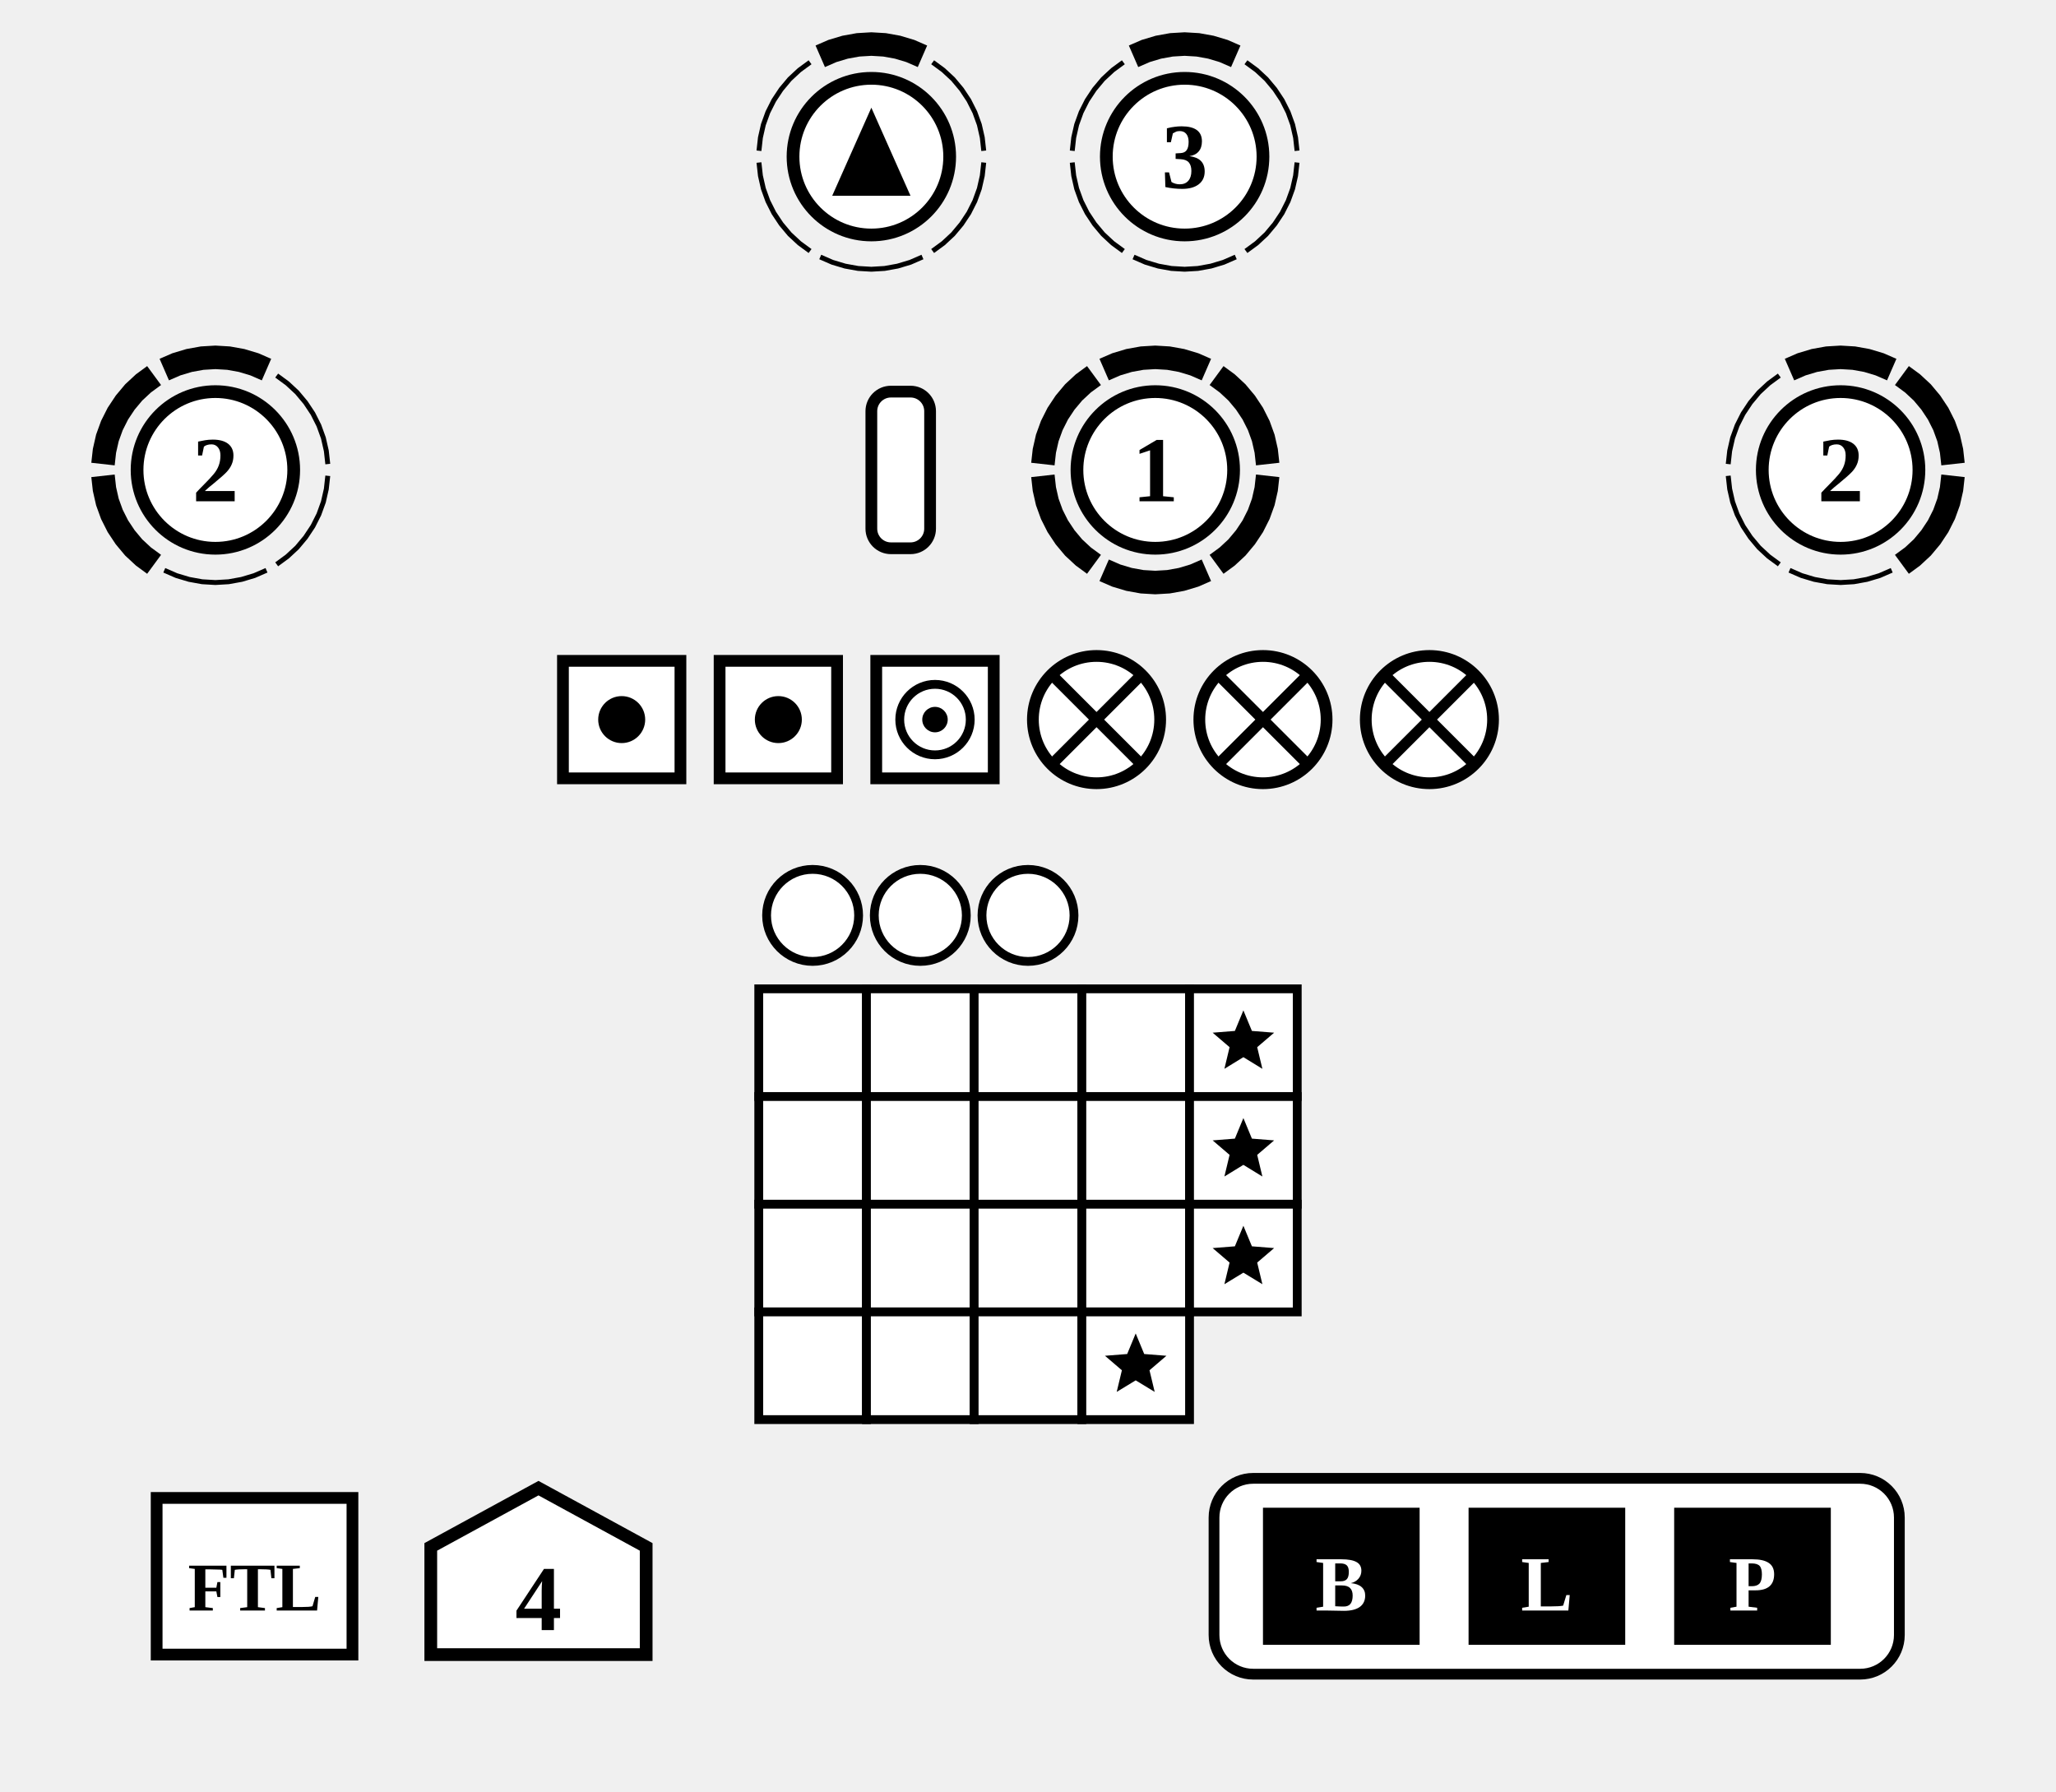
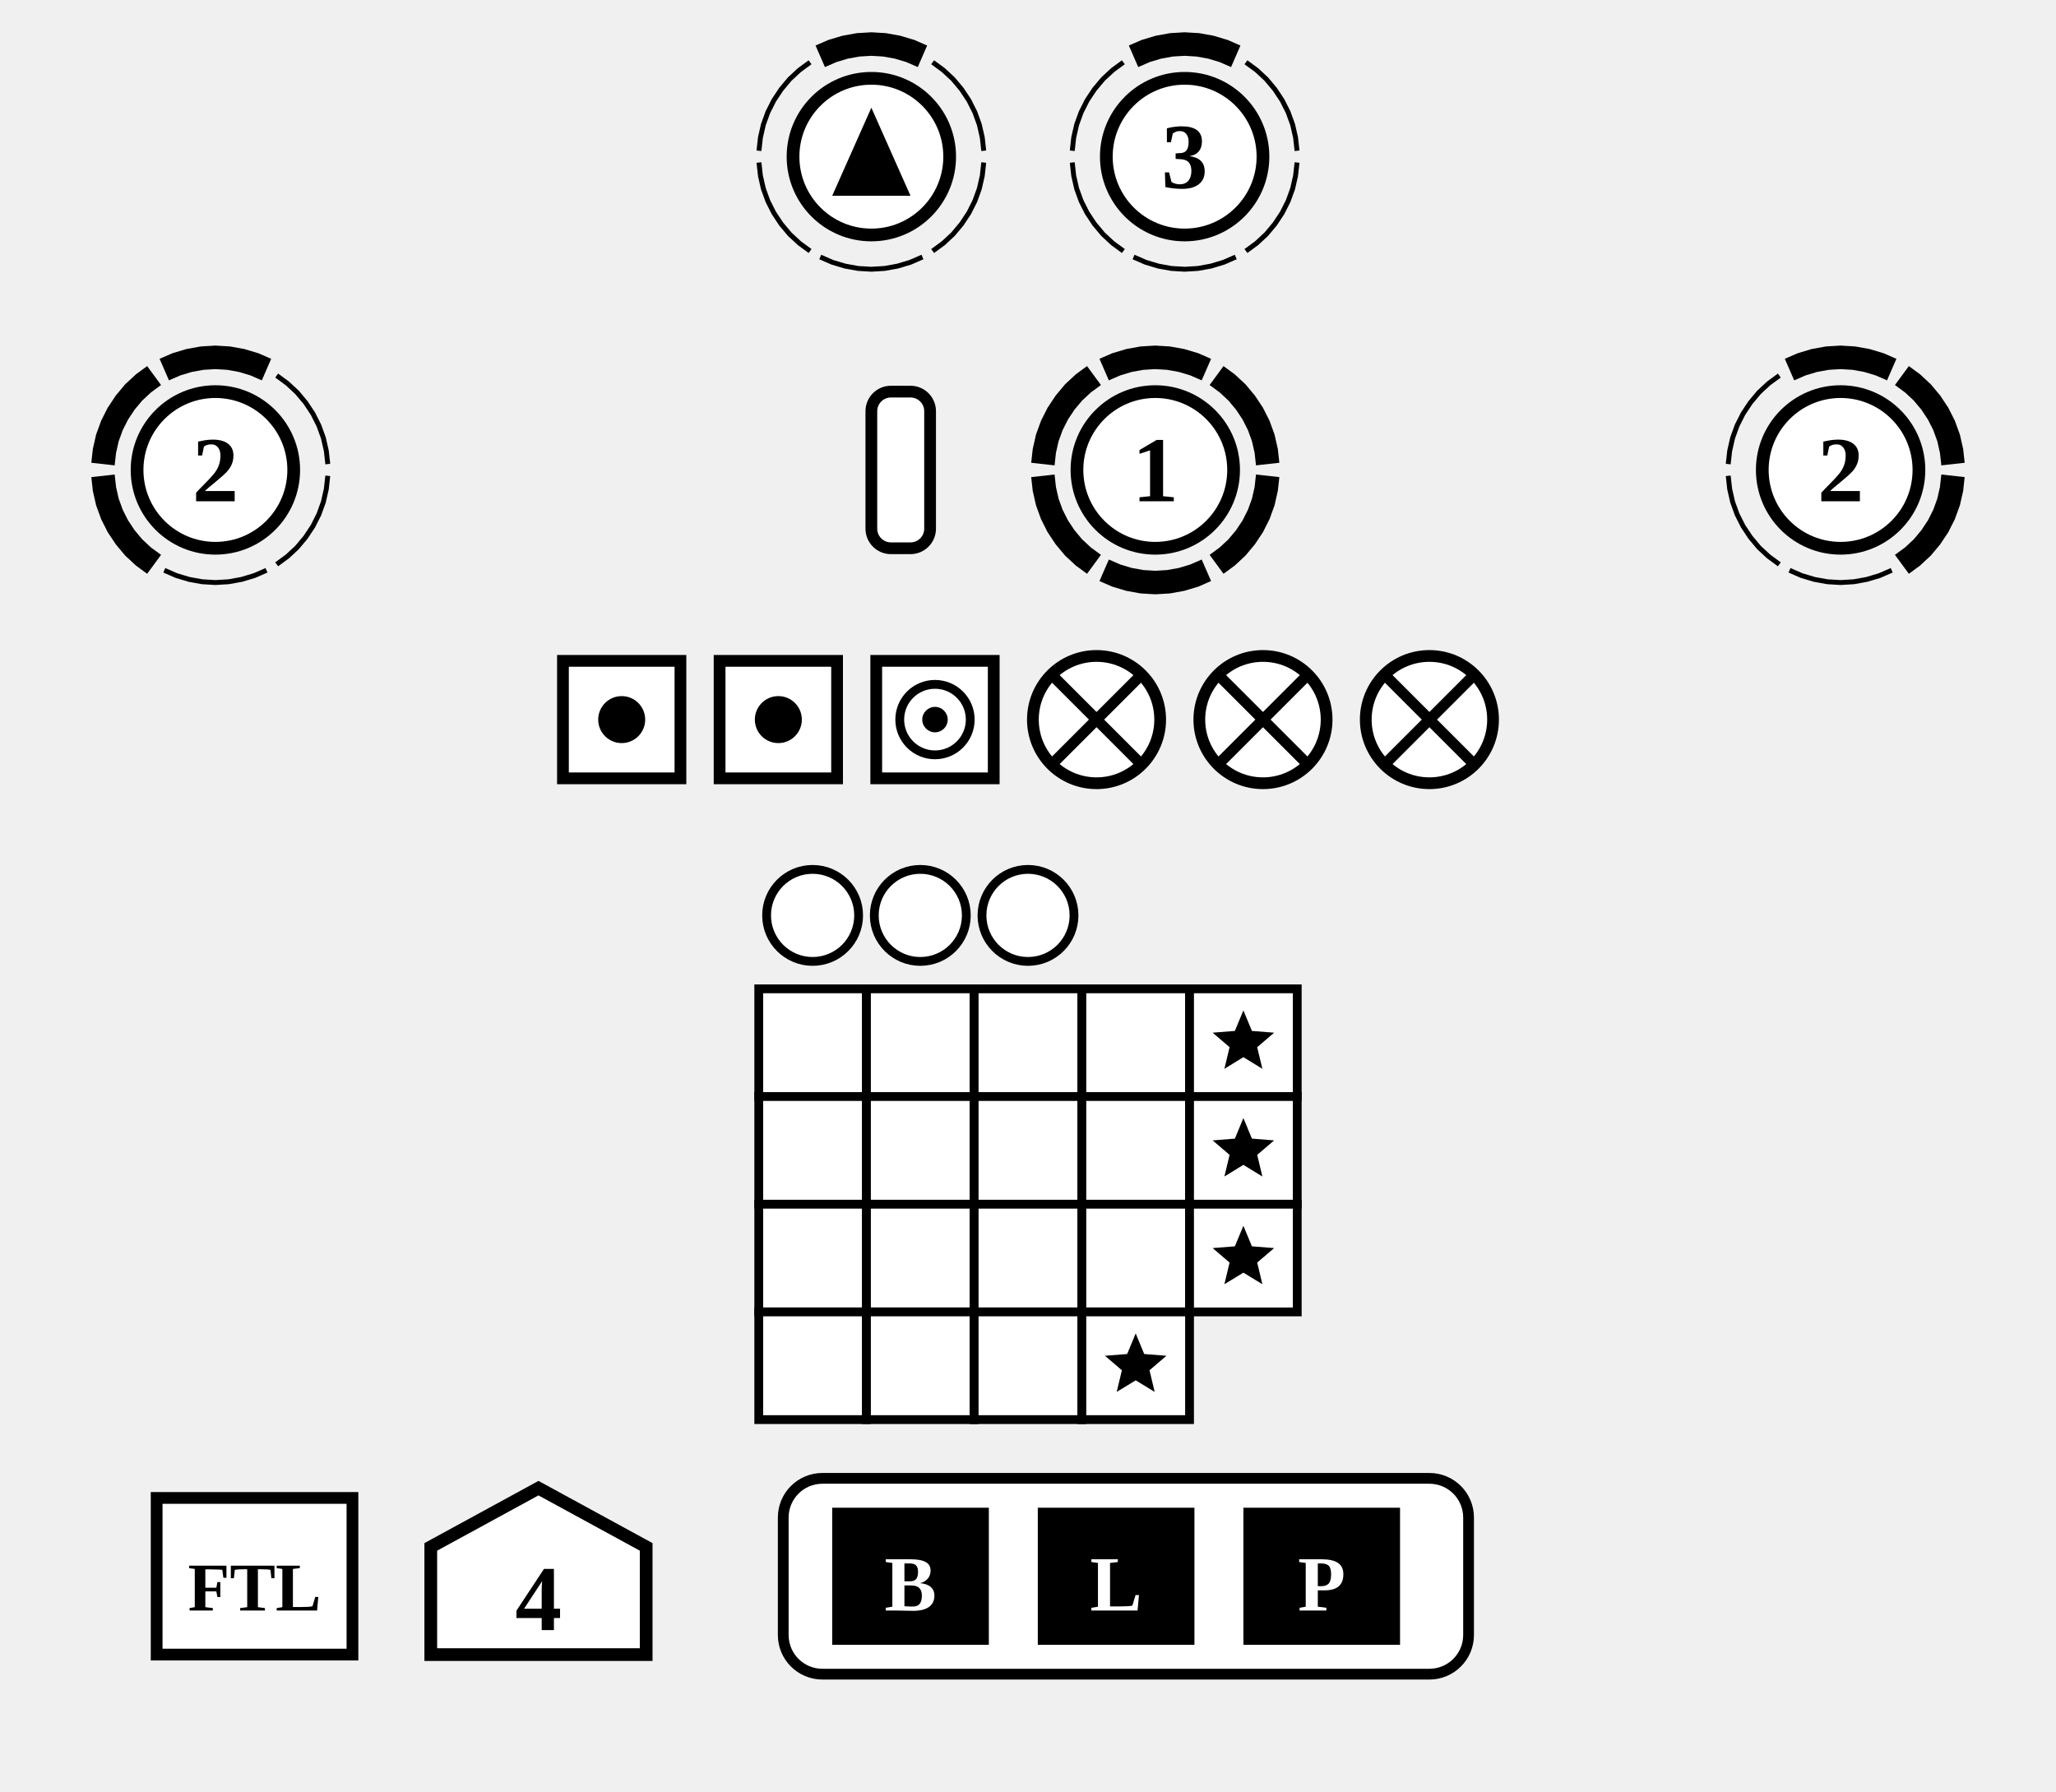
<svg xmlns="http://www.w3.org/2000/svg" viewBox="0 0 210 183" class="ssd">
  <circle cx="89" cy="16" r="8" fill="white" stroke="black" stroke-width="1.3" data-ref="system:s5" />
  <path d="M85 20 L89 11 L93 20 Z" fill="black" stroke="none" stroke-width="0" data-ref="system:s5" />
  <path d="M83.78 5.75 L85.02 5.21 L86.32 4.82 L87.65 4.58 L89 4.5 L90.35 4.58 L91.68 4.82 L92.98 5.21 L94.22 5.75" fill="none" stroke="black" stroke-width="2.4" data-ref="system:s5" />
  <path d="M95.26 6.36 L96.35 7.16 L97.34 8.08 L98.21 9.12 L98.96 10.25 L99.57 11.46 L100.03 12.73 L100.33 14.05 L100.48 15.4" fill="none" stroke="black" stroke-width="0.5" data-ref="system:s5" />
  <path d="M100.48 16.6 L100.33 17.95 L100.03 19.27 L99.57 20.54 L98.96 21.75 L98.21 22.88 L97.34 23.92 L96.35 24.84 L95.26 25.64" fill="none" stroke="black" stroke-width="0.5" data-ref="system:s5" />
  <path d="M94.22 26.25 L92.98 26.79 L91.68 27.18 L90.35 27.42 L89 27.5 L87.65 27.42 L86.32 27.18 L85.02 26.79 L83.78 26.25" fill="none" stroke="black" stroke-width="0.5" data-ref="system:s5" />
  <path d="M82.74 25.64 L81.65 24.84 L80.66 23.92 L79.79 22.88 L79.04 21.75 L78.43 20.54 L77.97 19.27 L77.67 17.95 L77.52 16.6" fill="none" stroke="black" stroke-width="0.5" data-ref="system:s5" />
  <path d="M77.52 15.4 L77.67 14.05 L77.97 12.73 L78.43 11.46 L79.04 10.25 L79.79 9.12 L80.66 8.08 L81.65 7.16 L82.74 6.36" fill="none" stroke="black" stroke-width="0.5" data-ref="system:s5" />
  <circle cx="121" cy="16" r="8" fill="white" stroke="black" stroke-width="1.3" data-ref="system:s1" />
  <text x="121" y="19.2" font-size="9.5" text-anchor="middle" fill="black" font-weight="700" data-ref="system:s1">3</text>
  <path d="M115.78 5.75 L117.02 5.21 L118.32 4.82 L119.65 4.58 L121 4.5 L122.35 4.58 L123.68 4.82 L124.98 5.21 L126.22 5.75" fill="none" stroke="black" stroke-width="2.4" data-ref="system:s1" />
  <path d="M127.26 6.36 L128.35 7.16 L129.34 8.08 L130.21 9.12 L130.96 10.25 L131.57 11.46 L132.03 12.73 L132.33 14.05 L132.48 15.4" fill="none" stroke="black" stroke-width="0.5" data-ref="system:s1" />
  <path d="M132.48 16.6 L132.33 17.95 L132.03 19.27 L131.57 20.54 L130.96 21.75 L130.21 22.88 L129.34 23.92 L128.35 24.84 L127.26 25.64" fill="none" stroke="black" stroke-width="0.5" data-ref="system:s1" />
  <path d="M126.22 26.25 L124.98 26.79 L123.68 27.18 L122.35 27.42 L121 27.5 L119.65 27.42 L118.32 27.18 L117.02 26.79 L115.78 26.25" fill="none" stroke="black" stroke-width="0.5" data-ref="system:s1" />
  <path d="M114.74 25.64 L113.65 24.84 L112.66 23.92 L111.79 22.88 L111.04 21.75 L110.43 20.54 L109.97 19.27 L109.67 17.95 L109.52 16.6" fill="none" stroke="black" stroke-width="0.5" data-ref="system:s1" />
  <path d="M109.52 15.4 L109.67 14.05 L109.97 12.73 L110.43 11.46 L111.04 10.25 L111.79 9.12 L112.66 8.08 L113.65 7.16 L114.74 6.36" fill="none" stroke="black" stroke-width="0.5" data-ref="system:s1" />
  <circle cx="22" cy="48" r="8" fill="white" stroke="black" stroke-width="1.3" data-ref="system:s2" />
  <text x="22" y="51.2" font-size="9.5" text-anchor="middle" fill="black" font-weight="700" data-ref="system:s2">2</text>
  <path d="M16.78 37.75 L18.02 37.21 L19.32 36.82 L20.65 36.58 L22 36.5 L23.35 36.58 L24.68 36.82 L25.98 37.21 L27.22 37.75" fill="none" stroke="black" stroke-width="2.4" data-ref="system:s2" />
  <path d="M28.26 38.36 L29.35 39.16 L30.34 40.08 L31.21 41.12 L31.96 42.25 L32.57 43.46 L33.03 44.73 L33.33 46.05 L33.48 47.4" fill="none" stroke="black" stroke-width="0.5" data-ref="system:s2" />
  <path d="M33.48 48.6 L33.33 49.95 L33.03 51.27 L32.57 52.54 L31.96 53.75 L31.21 54.88 L30.34 55.92 L29.35 56.84 L28.26 57.64" fill="none" stroke="black" stroke-width="0.5" data-ref="system:s2" />
  <path d="M27.22 58.25 L25.98 58.79 L24.68 59.18 L23.35 59.42 L22 59.5 L20.65 59.42 L19.32 59.18 L18.02 58.79 L16.78 58.25" fill="none" stroke="black" stroke-width="0.5" data-ref="system:s2" />
  <path d="M15.74 57.64 L14.65 56.84 L13.66 55.92 L12.79 54.88 L12.04 53.75 L11.43 52.54 L10.97 51.27 L10.67 49.95 L10.52 48.6" fill="none" stroke="black" stroke-width="2.4" data-ref="system:s2" />
  <path d="M10.52 47.4 L10.67 46.05 L10.97 44.73 L11.43 43.46 L12.04 42.25 L12.79 41.12 L13.66 40.08 L14.65 39.16 L15.74 38.36" fill="none" stroke="black" stroke-width="2.4" data-ref="system:s2" />
  <circle cx="188" cy="48" r="8" fill="white" stroke="black" stroke-width="1.3" data-ref="system:s3" />
  <text x="188" y="51.2" font-size="9.5" text-anchor="middle" fill="black" font-weight="700" data-ref="system:s3">2</text>
  <path d="M182.78 37.75 L184.02 37.21 L185.32 36.82 L186.65 36.58 L188 36.5 L189.35 36.58 L190.68 36.82 L191.98 37.21 L193.22 37.75" fill="none" stroke="black" stroke-width="2.4" data-ref="system:s3" />
  <path d="M194.26 38.36 L195.35 39.16 L196.34 40.08 L197.21 41.12 L197.96 42.25 L198.57 43.46 L199.03 44.73 L199.33 46.05 L199.48 47.4" fill="none" stroke="black" stroke-width="2.4" data-ref="system:s3" />
  <path d="M199.48 48.6 L199.33 49.95 L199.03 51.27 L198.57 52.54 L197.96 53.75 L197.21 54.88 L196.34 55.92 L195.35 56.84 L194.26 57.64" fill="none" stroke="black" stroke-width="2.4" data-ref="system:s3" />
  <path d="M193.22 58.25 L191.98 58.79 L190.68 59.18 L189.35 59.42 L188 59.5 L186.65 59.42 L185.32 59.18 L184.02 58.79 L182.78 58.25" fill="none" stroke="black" stroke-width="0.5" data-ref="system:s3" />
  <path d="M181.74 57.64 L180.65 56.84 L179.66 55.92 L178.79 54.88 L178.04 53.75 L177.43 52.54 L176.97 51.27 L176.67 49.95 L176.52 48.6" fill="none" stroke="black" stroke-width="0.5" data-ref="system:s3" />
  <path d="M176.52 47.4 L176.67 46.05 L176.97 44.73 L177.43 43.46 L178.04 42.25 L178.79 41.12 L179.66 40.08 L180.65 39.16 L181.74 38.36" fill="none" stroke="black" stroke-width="0.5" data-ref="system:s3" />
  <rect x="89" y="40" width="6" height="16" rx="2" fill="white" stroke="black" stroke-width="1.2" data-ref="system:s12" />
  <circle cx="118" cy="48" r="8" fill="white" stroke="black" stroke-width="1.3" data-ref="system:s4" />
  <text x="118" y="51.2" font-size="9.5" text-anchor="middle" fill="black" font-weight="700" data-ref="system:s4">1</text>
  <path d="M112.78 37.75 L114.02 37.21 L115.32 36.82 L116.65 36.58 L118 36.5 L119.35 36.58 L120.68 36.82 L121.98 37.21 L123.22 37.75" fill="none" stroke="black" stroke-width="2.4" data-ref="system:s4" />
  <path d="M124.26 38.36 L125.35 39.16 L126.34 40.08 L127.21 41.12 L127.96 42.25 L128.57 43.46 L129.03 44.73 L129.33 46.05 L129.48 47.4" fill="none" stroke="black" stroke-width="2.4" data-ref="system:s4" />
  <path d="M129.48 48.6 L129.33 49.95 L129.03 51.27 L128.57 52.54 L127.96 53.75 L127.21 54.88 L126.34 55.92 L125.35 56.84 L124.26 57.64" fill="none" stroke="black" stroke-width="2.4" data-ref="system:s4" />
  <path d="M123.22 58.25 L121.98 58.79 L120.68 59.18 L119.35 59.42 L118 59.5 L116.65 59.42 L115.32 59.18 L114.02 58.79 L112.78 58.25" fill="none" stroke="black" stroke-width="2.4" data-ref="system:s4" />
  <path d="M111.74 57.64 L110.65 56.84 L109.66 55.92 L108.79 54.88 L108.04 53.75 L107.43 52.54 L106.97 51.27 L106.67 49.95 L106.52 48.6" fill="none" stroke="black" stroke-width="2.4" data-ref="system:s4" />
  <path d="M106.52 47.4 L106.67 46.05 L106.97 44.73 L107.43 43.46 L108.04 42.25 L108.79 41.12 L109.66 40.08 L110.65 39.16 L111.74 38.36" fill="none" stroke="black" stroke-width="2.4" data-ref="system:s4" />
  <rect x="57.5" y="67.5" width="12" height="12" fill="white" stroke="black" stroke-width="1.2" data-ref="system:s9" />
  <circle cx="63.5" cy="73.5" r="2.4" fill="black" stroke="none" stroke-width="0" data-ref="system:s9" />
  <rect x="73.5" y="67.5" width="12" height="12" fill="white" stroke="black" stroke-width="1.2" data-ref="system:s10" />
  <circle cx="79.5" cy="73.5" r="2.4" fill="black" stroke="none" stroke-width="0" data-ref="system:s10" />
  <rect x="89.5" y="67.5" width="12" height="12" fill="white" stroke="black" stroke-width="1.2" data-ref="system:s11" />
  <circle cx="95.5" cy="73.5" r="3.6" fill="none" stroke="black" stroke-width="0.9" data-ref="system:s11" />
  <circle cx="95.5" cy="73.5" r="1.3" fill="black" stroke="none" stroke-width="0" data-ref="system:s11" />
  <circle cx="112" cy="73.5" r="6.5" fill="white" stroke="black" stroke-width="1.2" data-ref="system:s6" />
  <path d="M107.5 69 L116.5 78 M116.5 69 L107.5 78" fill="none" stroke="black" stroke-width="1.1" data-ref="system:s6" />
  <circle cx="129" cy="73.5" r="6.5" fill="white" stroke="black" stroke-width="1.2" data-ref="system:s7" />
  <path d="M124.5 69 L133.5 78 M133.5 69 L124.5 78" fill="none" stroke="black" stroke-width="1.1" data-ref="system:s7" />
  <circle cx="146" cy="73.5" r="6.5" fill="white" stroke="black" stroke-width="1.2" data-ref="system:s8" />
  <path d="M141.5 69 L150.5 78 M150.5 69 L141.5 78" fill="none" stroke="black" stroke-width="1.1" data-ref="system:s8" />
  <circle cx="83" cy="93.5" r="4.7" fill="white" stroke="black" stroke-width="0.9" data-ref="armour:1" />
  <circle cx="94" cy="93.5" r="4.7" fill="white" stroke="black" stroke-width="0.9" data-ref="armour:2" />
  <circle cx="105" cy="93.5" r="4.7" fill="white" stroke="black" stroke-width="0.9" data-ref="armour:3" />
  <rect x="77.5" y="101" width="11" height="11" fill="white" stroke="black" stroke-width="0.9" data-ref="hull:1" />
  <rect x="88.5" y="101" width="11" height="11" fill="white" stroke="black" stroke-width="0.9" data-ref="hull:2" />
  <rect x="99.5" y="101" width="11" height="11" fill="white" stroke="black" stroke-width="0.9" data-ref="hull:3" />
  <rect x="110.5" y="101" width="11" height="11" fill="white" stroke="black" stroke-width="0.9" data-ref="hull:4" />
  <rect x="121.5" y="101" width="11" height="11" fill="white" stroke="black" stroke-width="0.9" data-ref="hull:5" />
  <path d="M127 103.2L127.87 105.3L130.14 105.48L128.41 106.96L128.94 109.17L127 107.98L125.06 109.17L125.59 106.96L123.86 105.48L126.13 105.3Z" fill="black" stroke="none" stroke-width="0" />
  <rect x="77.5" y="112" width="11" height="11" fill="white" stroke="black" stroke-width="0.9" data-ref="hull:6" />
  <rect x="88.5" y="112" width="11" height="11" fill="white" stroke="black" stroke-width="0.9" data-ref="hull:7" />
  <rect x="99.5" y="112" width="11" height="11" fill="white" stroke="black" stroke-width="0.9" data-ref="hull:8" />
  <rect x="110.5" y="112" width="11" height="11" fill="white" stroke="black" stroke-width="0.9" data-ref="hull:9" />
  <rect x="121.5" y="112" width="11" height="11" fill="white" stroke="black" stroke-width="0.9" data-ref="hull:10" />
  <path d="M127 114.2L127.87 116.3L130.14 116.48L128.41 117.96L128.94 120.17L127 118.98L125.06 120.17L125.59 117.96L123.86 116.48L126.13 116.3Z" fill="black" stroke="none" stroke-width="0" />
  <rect x="77.5" y="123" width="11" height="11" fill="white" stroke="black" stroke-width="0.9" data-ref="hull:11" />
  <rect x="88.5" y="123" width="11" height="11" fill="white" stroke="black" stroke-width="0.9" data-ref="hull:12" />
  <rect x="99.5" y="123" width="11" height="11" fill="white" stroke="black" stroke-width="0.9" data-ref="hull:13" />
  <rect x="110.5" y="123" width="11" height="11" fill="white" stroke="black" stroke-width="0.9" data-ref="hull:14" />
  <rect x="121.5" y="123" width="11" height="11" fill="white" stroke="black" stroke-width="0.9" data-ref="hull:15" />
  <path d="M127 125.2L127.87 127.3L130.14 127.48L128.41 128.96L128.94 131.17L127 129.99L125.06 131.17L125.59 128.96L123.86 127.48L126.13 127.3Z" fill="black" stroke="none" stroke-width="0" />
  <rect x="77.5" y="134" width="11" height="11" fill="white" stroke="black" stroke-width="0.9" data-ref="hull:16" />
  <rect x="88.5" y="134" width="11" height="11" fill="white" stroke="black" stroke-width="0.9" data-ref="hull:17" />
  <rect x="99.5" y="134" width="11" height="11" fill="white" stroke="black" stroke-width="0.9" data-ref="hull:18" />
  <rect x="110.5" y="134" width="11" height="11" fill="white" stroke="black" stroke-width="0.9" data-ref="hull:19" />
  <path d="M116 136.2L116.87 138.3L119.14 138.48L117.41 139.96L117.94 142.17L116 140.99L114.06 142.17L114.59 139.96L112.86 138.48L115.13 138.3Z" fill="black" stroke="none" stroke-width="0" />
  <rect x="16" y="153" width="20" height="16" fill="white" stroke="black" stroke-width="1.2" />
  <text x="26" y="164.5" font-size="7" text-anchor="middle" fill="black" font-weight="700">FTL</text>
  <path d="M44 169 L44 158 L55 152 L66 158 L66 169 Z" fill="white" stroke="black" stroke-width="1.3" />
  <text x="55" y="166.5" font-size="9.5" text-anchor="middle" fill="black" font-weight="700">4</text>
-   <rect x="124" y="151" width="70" height="20" rx="4" fill="white" stroke="black" stroke-width="1.1" />
-   <rect x="129" y="154" width="16" height="14" fill="black" stroke="none" stroke-width="0" />
-   <text x="137" y="164.5" font-size="8" text-anchor="middle" fill="white" font-weight="700">B</text>
-   <rect x="150" y="154" width="16" height="14" fill="black" stroke="none" stroke-width="0" />
-   <text x="158" y="164.5" font-size="8" text-anchor="middle" fill="white" font-weight="700">L</text>
-   <rect x="171" y="154" width="16" height="14" fill="black" stroke="none" stroke-width="0" />
-   <text x="179" y="164.5" font-size="8" text-anchor="middle" fill="white" font-weight="700">P</text>
+   <rect x="80" y="151" width="70" height="20" rx="4" fill="white" stroke="black" stroke-width="1.1" />
+   <rect x="85" y="154" width="16" height="14" fill="black" stroke="none" stroke-width="0" />
+   <text x="93" y="164.5" font-size="8" text-anchor="middle" fill="white" font-weight="700">B</text>
+   <rect x="106" y="154" width="16" height="14" fill="black" stroke="none" stroke-width="0" />
+   <text x="114" y="164.5" font-size="8" text-anchor="middle" fill="white" font-weight="700">L</text>
+   <rect x="127" y="154" width="16" height="14" fill="black" stroke="none" stroke-width="0" />
+   <text x="135" y="164.5" font-size="8" text-anchor="middle" fill="white" font-weight="700">P</text>
</svg>
